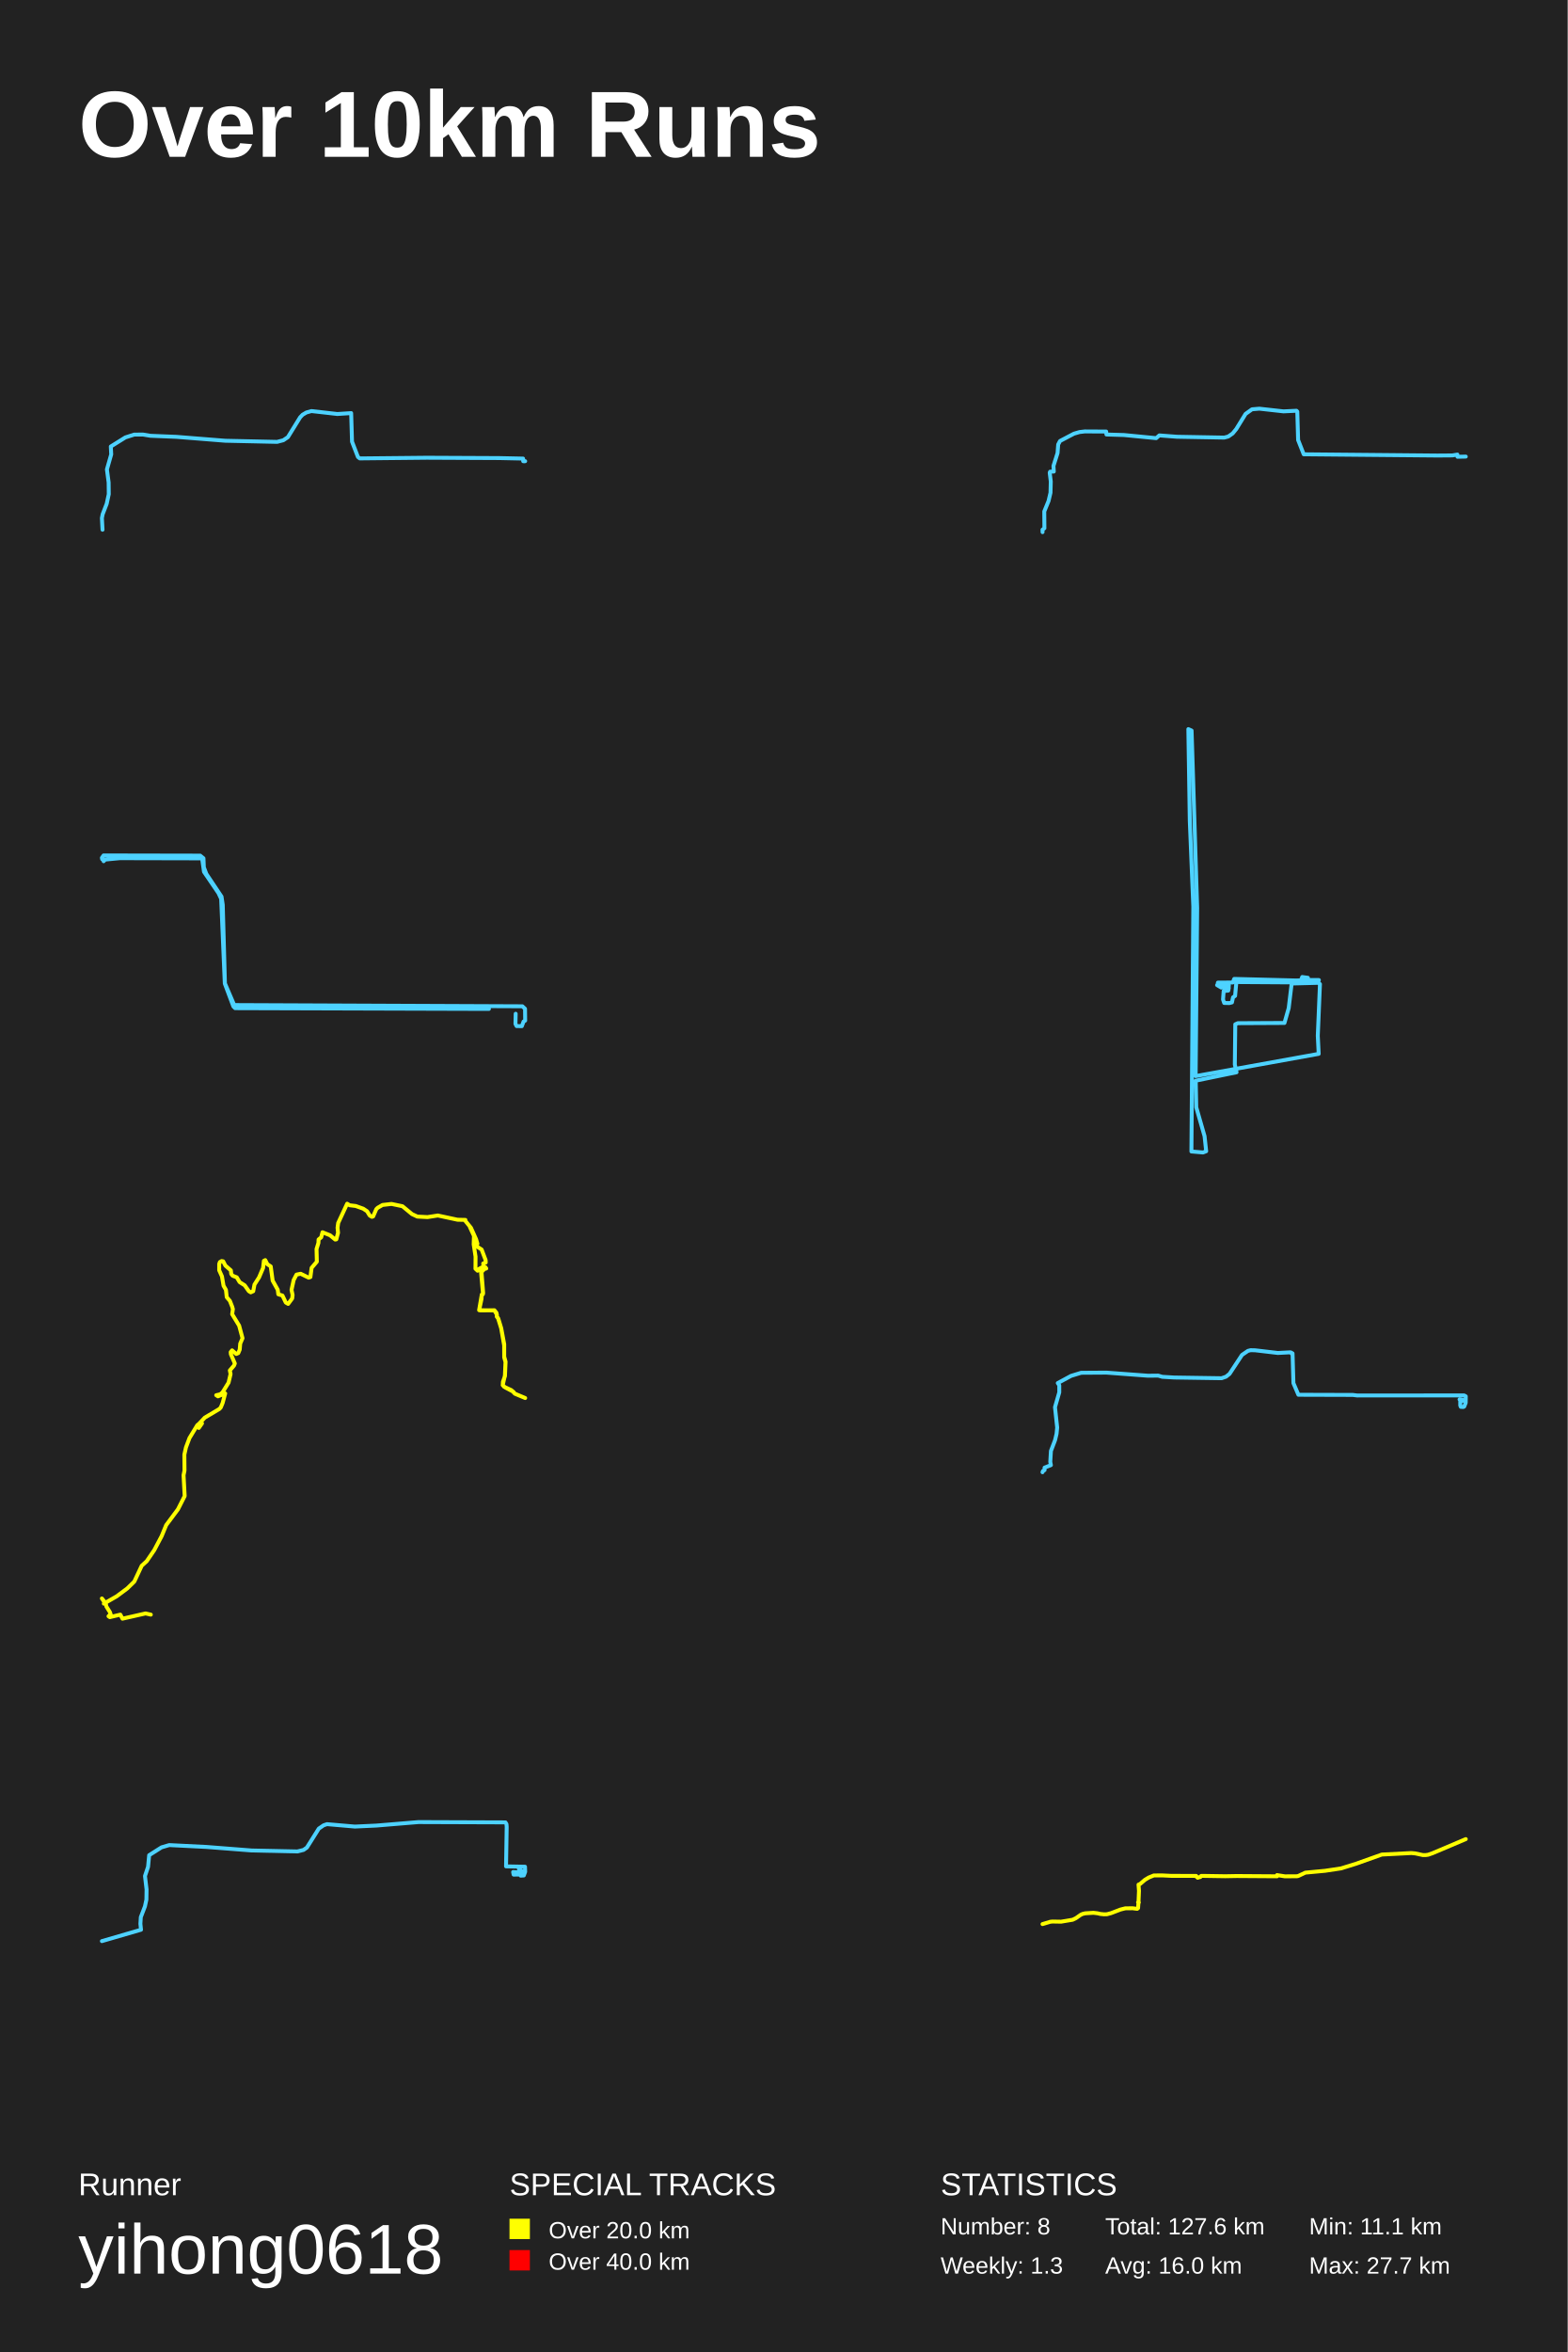
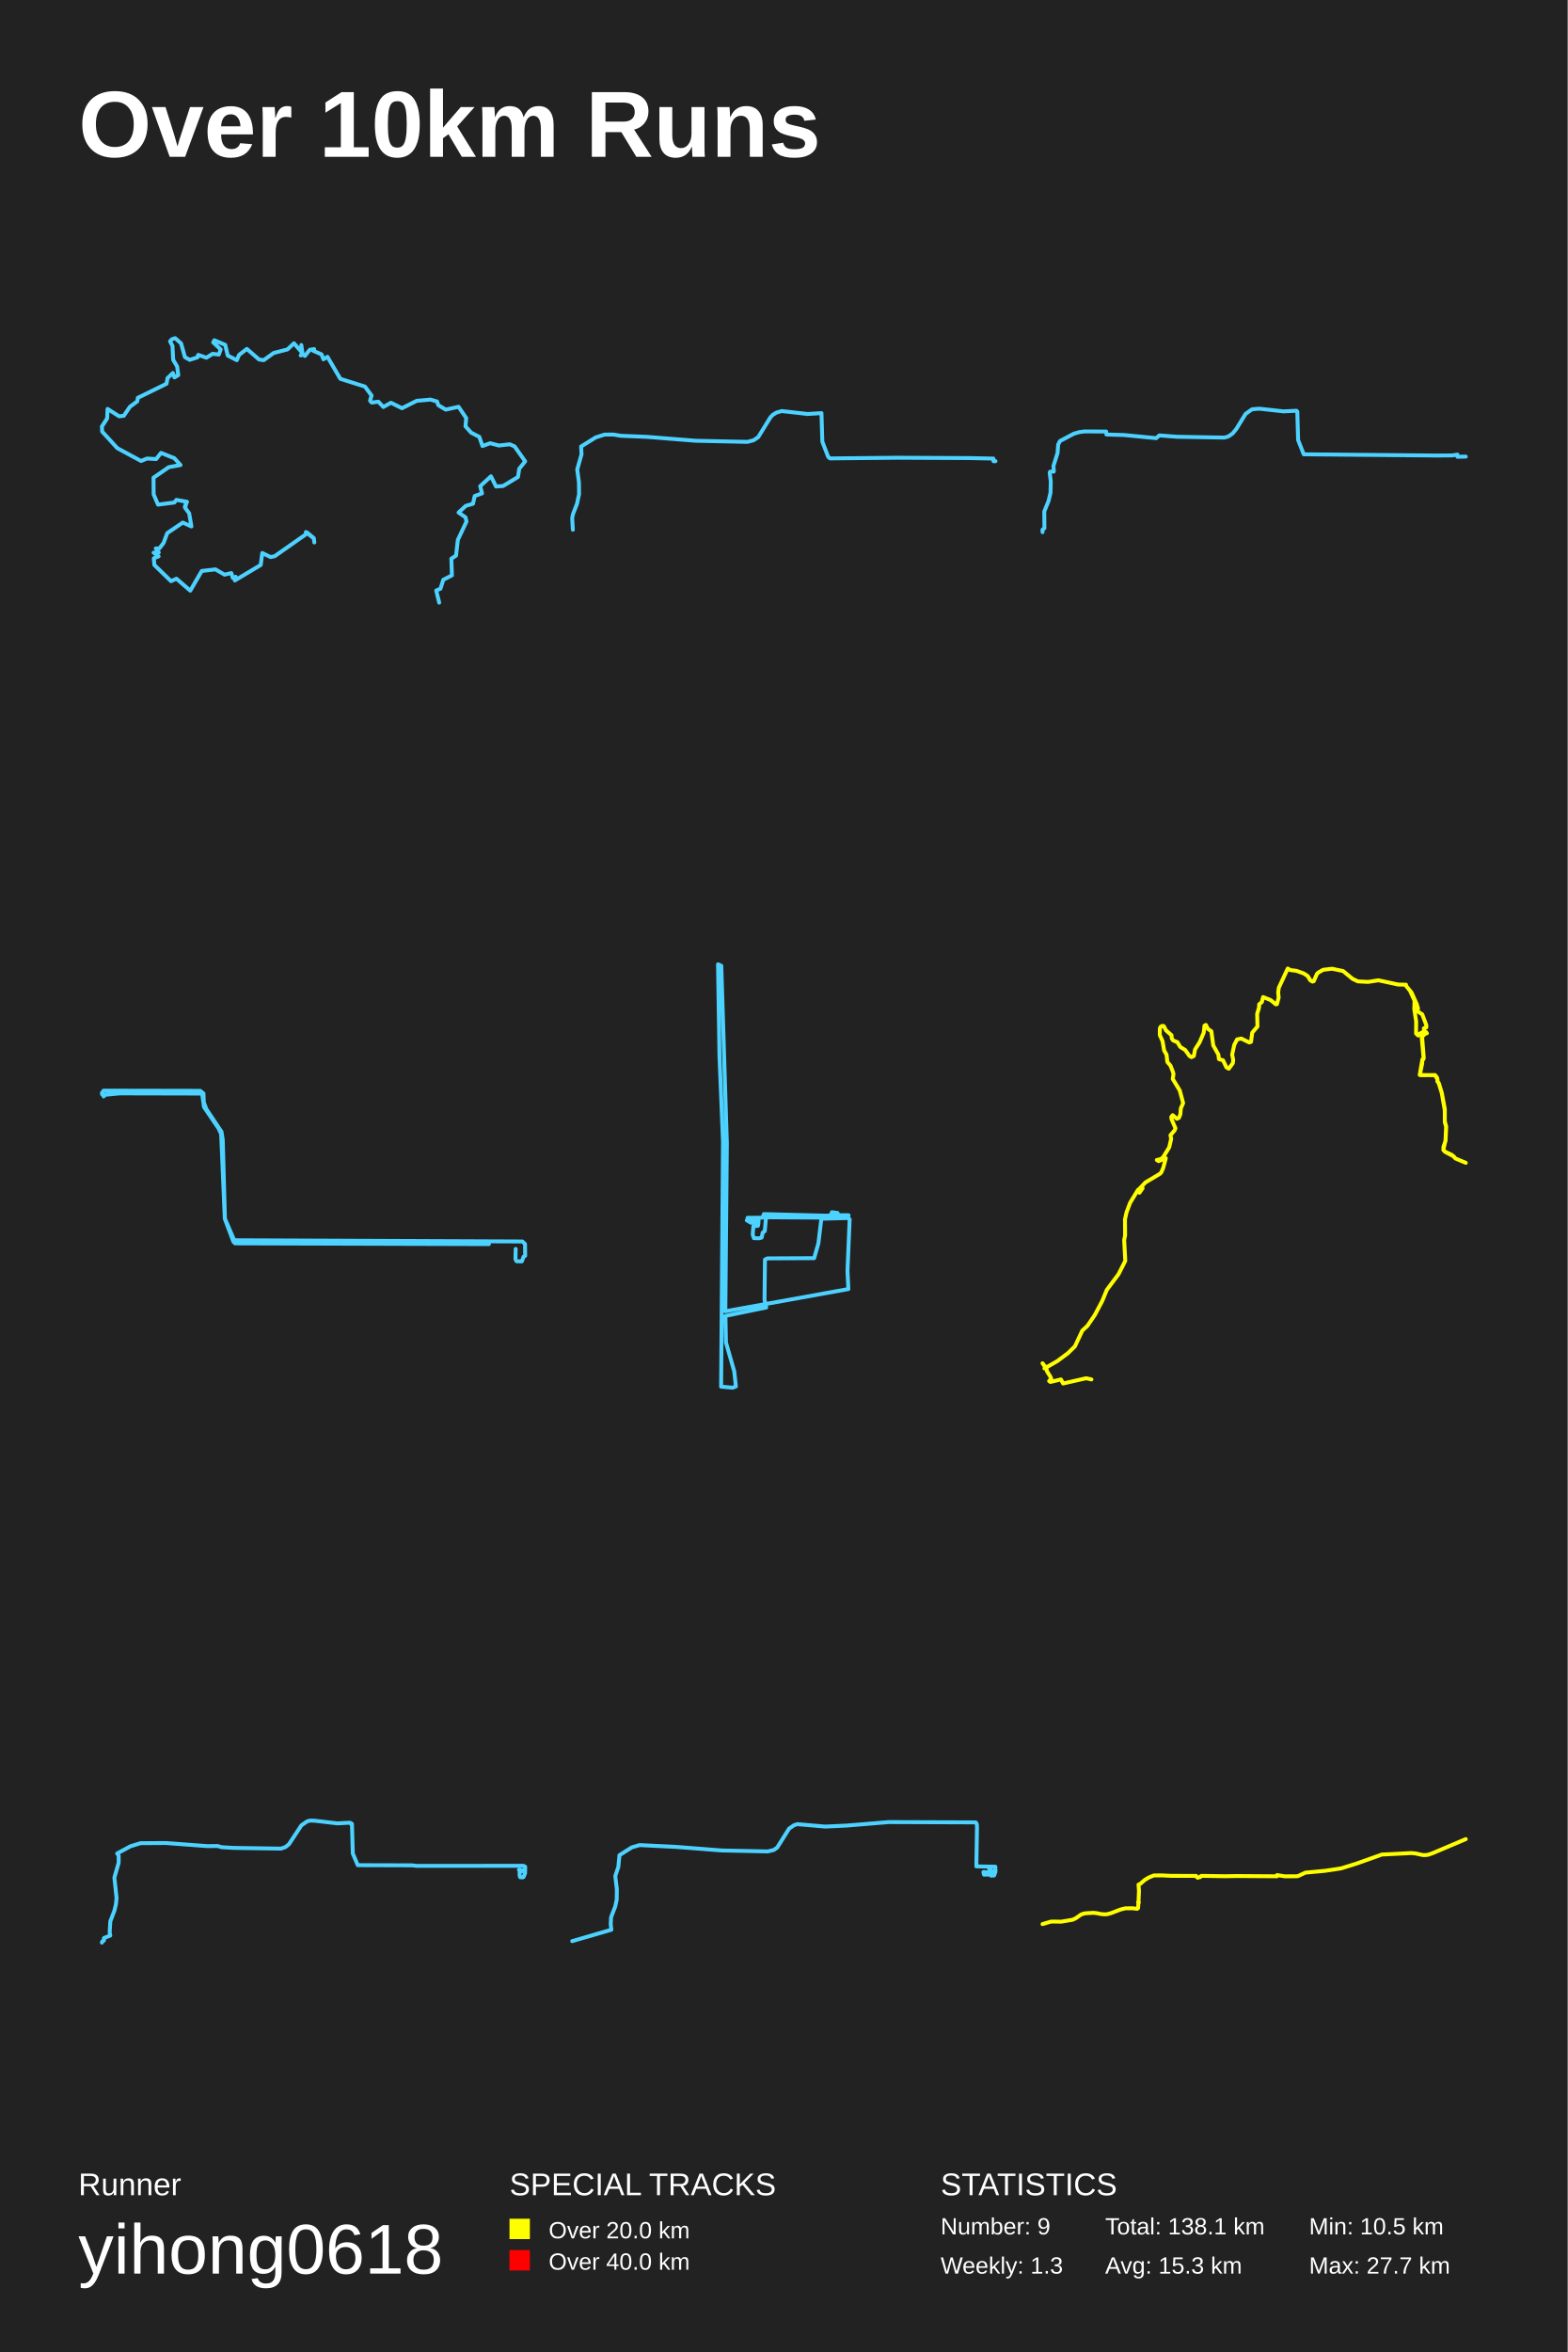
<svg xmlns="http://www.w3.org/2000/svg" baseProfile="full" height="300mm" version="1.1" viewBox="0,0,200,300" width="200mm">
  <defs />
  <rect fill="#222222" height="300" width="200" x="0" y="0" />
  <text fill="#FFFFFF" style="font-size:12px; font-family:Arial; font-weight:bold;" x="10" y="20">Over 10km Runs</text>
  <text fill="#FFFFFF" style="font-size:4px; font-family:Arial" x="10" y="280">Runner</text>
  <text fill="#FFFFFF" style="font-size:9px; font-family:Arial" x="10" y="290">yihong0618</text>
  <text fill="#FFFFFF" style="font-size:4px; font-family:Arial" x="65" y="280">SPECIAL TRACKS</text>
  <rect fill="yellow" height="2.6" width="2.6" x="65" y="283" />
  <text fill="#FFFFFF" style="font-size:3px; font-family:Arial" x="70" y="285.5">Over 20.0 km</text>
  <rect fill="red" height="2.6" width="2.6" x="65" y="287" />
  <text fill="#FFFFFF" style="font-size:3px; font-family:Arial" x="70" y="289.5">Over 40.0 km</text>
  <text fill="#FFFFFF" style="font-size:4px; font-family:Arial" x="120" y="280">STATISTICS</text>
-   <text fill="#FFFFFF" style="font-size:3px; font-family:Arial" x="120" y="285">Number: 8</text>
+   <text fill="#FFFFFF" style="font-size:3px; font-family:Arial" x="120" y="285">Number: 9</text>
  <text fill="#FFFFFF" style="font-size:3px; font-family:Arial" x="120" y="290">Weekly: 1.3</text>
-   <text fill="#FFFFFF" style="font-size:3px; font-family:Arial" x="141" y="285">Total: 127.6 km</text>
-   <text fill="#FFFFFF" style="font-size:3px; font-family:Arial" x="141" y="290">Avg: 16.0 km</text>
-   <text fill="#FFFFFF" style="font-size:3px; font-family:Arial" x="167" y="285">Min: 11.1 km</text>
+   <text fill="#FFFFFF" style="font-size:3px; font-family:Arial" x="141" y="285">Total: 138.1 km</text>
+   <text fill="#FFFFFF" style="font-size:3px; font-family:Arial" x="141" y="290">Avg: 15.3 km</text>
+   <text fill="#FFFFFF" style="font-size:3px; font-family:Arial" x="167" y="285">Min: 10.5 km</text>
  <text fill="#FFFFFF" style="font-size:3px; font-family:Arial" x="167" y="290">Max: 27.7 km</text>
-   <polyline fill="none" points="13.081,67.569 13.0,66.086 13.098,65.589 13.612,64.258 13.877,63.034 13.86,61.537 13.641,59.875 14.189,57.953 14.137,56.952 15.996,55.793 17.121,55.433 18.23,55.426 19.182,55.584 22.513,55.721 28.741,56.218 35.35,56.362 36.147,56.153 36.73,55.757 38.289,53.23 38.606,52.899 39.074,52.619 39.726,52.431 43.039,52.806 44.8,52.691 44.909,56.333 45.666,58.291 45.896,58.471 54.468,58.385 63.681,58.428 66.734,58.493 66.746,58.824 66.833,58.759 66.844,58.838 67.0,58.824" stroke="#4DD2FF" stroke-linecap="round" stroke-linejoin="round" stroke-width="0.5" />
+   <polyline fill="none" points="56.03,76.866 55.652,75.318 56.193,75.093 56.554,73.949 57.654,73.388 57.582,71.256 58.177,70.874 58.412,68.855 59.513,66.521 59.386,65.982 58.502,65.376 59.422,64.523 60.342,64.254 60.559,63.266 61.497,62.93 61.263,62.009 62.634,60.753 63.283,62.054 64.185,61.987 66.08,60.842 66.242,59.788 67.0,58.845 65.647,56.937 65.033,56.668 63.662,56.825 62.526,56.533 61.551,56.892 61.154,55.725 60.108,55.187 59.386,54.379 59.476,53.324 58.502,51.887 56.86,52.246 55.922,51.685 55.76,51.214 54.93,50.967 53.162,51.124 51.285,52.067 49.878,51.371 48.904,51.91 48.272,51.236 47.424,51.349 47.208,51.102 47.406,50.451 46.558,49.306 43.419,48.319 41.777,45.513 41.254,45.827 41.019,45.199 39.937,44.727 40.081,44.525 39.522,44.615 38.89,45.401 38.566,45.131 38.439,44.009 38.602,45.154 38.367,45.333 38.584,45.266 38.421,44.84 37.501,43.785 36.671,44.57 34.921,45.019 33.64,45.939 33.045,45.85 31.493,44.503 30.501,45.266 30.212,45.939 29.057,45.356 28.733,43.987 27.343,43.403 27.199,43.672 28.155,44.57 27.921,45.221 27.127,45.131 26.333,45.625 25.287,45.266 25.196,45.58 24.204,45.895 23.591,45.558 23.104,43.807 22.346,43.134 21.931,43.268 21.696,43.538 22.003,44.121 22.093,45.895 22.598,46.747 22.743,47.847 22.256,48.139 22.057,47.578 21.372,48.229 21.245,48.947 17.583,50.743 17.511,51.192 16.572,51.887 15.797,53.032 15.201,53.099 13.722,52.157 13.668,53.369 13.0,54.401 13.036,55.052 14.967,57.162 17.998,58.8 18.755,58.486 19.928,58.553 20.542,57.768 22.238,58.441 23.031,59.316 21.534,59.586 19.585,60.932 19.603,63.064 20.163,64.366 22.238,64.097 22.508,63.76 23.861,64.007 23.573,64.68 23.789,64.029 23.627,64.792 24.132,65.466 24.421,67.149 23.32,66.655 21.335,68.002 20.866,69.259 20.325,69.954 19.874,69.954 20.253,70.47 19.603,70.493 20.235,70.964 19.621,71.211 19.694,72.064 21.823,74.128 22.508,73.814 24.276,75.34 25.738,72.827 27.488,72.625 28.642,73.298 29.509,73.096 29.707,73.724 30.068,73.567 29.96,74.039 33.261,72.064 33.46,70.538 34.524,71.054 35.047,70.942 39.143,68.069 39.017,67.867 40.045,68.675 40.099,69.191 40.027,68.63 39.161,67.912" stroke="#4DD2FF" stroke-linecap="round" stroke-linejoin="round" stroke-width="0.5" />
+   <polyline fill="none" points="73.081,67.569 73.0,66.086 73.098,65.589 73.612,64.258 73.877,63.034 73.86,61.537 73.641,59.875 74.189,57.953 74.137,56.952 75.996,55.793 77.121,55.433 78.23,55.426 79.182,55.584 82.513,55.721 88.741,56.218 95.35,56.362 96.147,56.153 96.73,55.757 98.289,53.23 98.606,52.899 99.074,52.619 99.726,52.431 103.039,52.806 104.8,52.691 104.909,56.333 105.666,58.291 105.896,58.471 114.468,58.385 123.681,58.428 126.734,58.493 126.746,58.824 126.833,58.759 126.844,58.838 127.0,58.824" stroke="#4DD2FF" stroke-linecap="round" stroke-linejoin="round" stroke-width="0.5" />
  <polyline fill="none" points="187.0,58.239 185.94,58.26 185.928,57.981 185.292,58.089 183.377,58.103 166.325,57.946 165.609,56.123 165.505,52.499 165.397,52.392 163.74,52.47 160.662,52.127 159.728,52.206 158.908,52.792 157.716,54.729 157.257,55.287 156.696,55.68 156.185,55.816 150.144,55.708 147.903,55.537 147.502,55.887 143.386,55.487 141.156,55.422 141.122,55.044 138.388,55.029 137.723,55.108 137.012,55.315 135.23,56.252 135,56.695 134.92,57.781 134.399,59.425 134.439,60.147 133.974,60.161 133.917,60.29 134.055,61.419 134.02,62.842 133.768,63.907 133.224,65.236 133.241,67.38 133.0,67.558 133.006,67.873" stroke="#4DD2FF" stroke-linecap="round" stroke-linejoin="round" stroke-width="0.5" />
-   <polyline fill="none" points="65.789,129.306 65.76,130.598 65.906,130.876 66.574,130.888 66.797,130.296 67.0,130.175 66.981,128.666 66.642,128.352 29.88,128.195 28.698,125.441 28.418,115.405 28.263,114.366 26.326,111.467 26.006,110.622 25.958,109.474 25.541,109.136 13.213,109.112 13.0,109.414 13.039,109.607 13.349,109.704 13.223,109.849 13.252,109.656 15.286,109.462 25.783,109.486 26.025,111.202 27.875,113.919 28.214,114.644 28.679,125.454 29.773,128.376 29.996,128.593 62.371,128.69" stroke="#4DD2FF" stroke-linecap="round" stroke-linejoin="round" stroke-width="0.5" />
-   <polyline fill="none" points="155.88,125.936 156.765,125.994 156.696,126.352 156.11,126.409 156.03,127.484 156.179,127.928 156.834,127.943 157.167,127.857 157.305,127.212 157.569,127.025 157.73,125.263 166.774,125.32 168.199,125.363 168.395,125.521 168.119,132.113 168.234,134.42 152.536,137.257 152.731,115.804 152.019,93.186 151.605,93.0 151.789,104.697 152.237,115.632 151.996,146.871 153.478,147.0 153.881,146.842 153.674,144.922 152.616,141.24 152.547,137.844 157.753,136.77 157.535,135.781 157.592,130.651 157.914,130.508 163.867,130.479 164.407,128.587 164.786,125.449 168.131,125.363 168.257,125.005 165.993,125.005 166.131,124.618 166.855,124.718 166.809,124.99 165.418,125.062 157.455,124.861 157.271,125.32 155.375,125.334 155.352,125.535 156.754,125.549 156.777,125.736 155.616,125.535 155.271,125.65 155.8,125.965" stroke="#4DD2FF" stroke-linecap="round" stroke-linejoin="round" stroke-width="0.5" />
-   <polyline fill="none" points="59.943,156.498 60.465,157.637 60.431,158.717 60.669,160.286 60.657,161.826 60.929,162.082 61.054,161.885 61.417,161.687 61.808,161.666 62.012,161.76 61.717,161.906 61.372,162.257 61.621,165.045 61.457,165.125 61.434,165.665 61.128,167.117 63.072,167.146 63.395,167.686 63.372,167.934 63.542,168.153 63.934,169.409 64.319,171.605 64.325,173.137 64.489,173.728 64.415,175.443 64.132,176.676 64.438,176.961 65.487,177.515 65.662,177.756 67.0,178.318 65.708,177.778 65.243,177.318 64.291,176.873 64.143,176.654 64.16,176.253 64.421,175.523 64.5,173.685 64.325,173.05 64.325,171.459 63.945,169.416 63.571,168.183 63.401,167.92 63.338,167.453 63.078,167.124 61.36,167.146 61.151,167.124 61.134,167.03 61.122,167.11 61.462,165.139 61.598,165.096 61.638,164.928 61.428,162.249 61.802,161.855 62.035,161.797 61.916,161.622 61.553,161.607 61.689,161.585 61.649,161.155 61.967,161.038 61.955,160.731 61.445,159.381 60.969,159.075 60.589,158.651 60.907,158.644 60.742,158.075 60.079,156.6 59.274,155.615 59.376,155.6 58.367,155.578 55.857,155.038 54.542,155.243 53.244,155.177 52.558,154.856 51.345,153.856 49.945,153.564 48.805,153.695 48.182,154.053 48.006,154.228 47.604,155.155 47.445,155.206 47.167,155.045 46.833,154.498 46.34,154.17 45.382,153.826 44.605,153.732 44.288,153.535 43.143,155.994 43.064,156.593 43.126,157.243 42.905,158.082 42.763,158.104 42.111,157.564 41.142,157.177 40.978,157.819 40.643,158.097 40.621,158.542 40.383,159.315 40.422,160.928 39.753,161.717 39.6,162.892 39.374,162.965 38.359,162.468 37.826,162.578 37.464,163.271 37.191,164.526 37.327,165.176 37.276,165.621 36.761,166.314 36.46,166.139 36.035,165.249 35.508,165.088 35.434,164.512 34.783,163.344 34.539,161.534 34.108,161.25 33.842,160.731 33.666,160.819 33.564,161.724 33.048,162.935 32.464,163.848 32.306,164.694 31.988,164.84 31.744,164.687 31.217,163.943 30.571,163.534 30.208,162.928 29.676,162.717 29.5,162.49 29.454,162.038 28.752,161.425 28.474,160.885 28.276,160.848 28.049,160.98 27.964,161.228 27.964,162.023 28.315,162.804 28.519,164.001 28.825,164.526 28.927,165.461 29.324,165.92 29.613,166.65 29.71,166.979 29.619,167.628 30.509,169.087 30.94,170.693 30.645,171.379 30.582,172.145 30.395,172.59 30.14,172.7 29.608,172.24 29.432,172.459 29.454,172.729 29.959,173.911 29.846,174.188 29.324,174.794 29.415,175.261 29.16,176.355 28.378,177.617 28.088,177.844 27.584,177.96 27.805,178.106 28.729,177.734 28.406,178.945 28.162,179.529 27.981,179.719 26.127,180.82 25.124,181.885 25.368,182.133 25.77,181.557 25.64,181.601 25.646,181.696 25.379,181.615 25.169,181.783 24.172,183.425 23.724,184.621 23.52,185.533 23.537,187.568 23.418,188.166 23.56,190.822 22.698,192.521 21.202,194.527 20.618,195.942 19.677,197.722 18.719,199.129 18.079,199.713 17.132,201.733 16.242,202.601 14.882,203.614 13.249,204.548 13.323,204.358 13.0,203.884 13.482,204.489 13.572,204.912 14.026,205.634 14.151,206.021 13.975,206.013 13.845,206.152 14.009,206.269 15.352,205.948 15.624,206.465 18.572,205.795 19.241,205.948" stroke="yellow" stroke-linecap="round" stroke-linejoin="round" stroke-width="0.5" />
-   <polyline fill="none" points="186.204,178.501 186.633,178.557 186.61,178.675 186.293,178.751 186.293,179.272 186.365,179.445 186.683,179.466 186.8,179.404 186.989,178.925 187.0,178.105 186.794,177.987 173.133,177.994 172.593,177.925 165.645,177.904 165.01,176.418 164.899,172.628 164.776,172.649 164.754,172.531 164.609,172.489 163.023,172.572 160.128,172.232 159.549,172.218 159.204,172.308 158.452,172.822 156.86,175.238 156.409,175.599 155.841,175.794 149.79,175.703 148.281,175.613 147.758,175.46 146.45,175.474 141.156,175.079 137.932,175.099 136.641,175.495 134.948,176.411 135.138,176.689 135.138,177.599 134.592,179.487 134.871,182.09 134.793,182.881 134.598,183.7 134.074,185.068 133.991,186.463 134.069,186.88 133.262,187.199 133.262,187.511 133.061,187.622 133.0,187.782" stroke="#4DD2FF" stroke-linecap="round" stroke-linejoin="round" stroke-width="0.5" />
-   <polyline fill="none" points="13.0,247.592 17.989,246.141 17.912,245.387 17.964,244.536 18.491,243.163 18.677,242.305 18.698,240.997 18.496,239.288 18.889,238.115 19.029,236.632 20.606,235.632 21.593,235.342 26.35,235.581 32.125,236.032 37.937,236.155 38.723,235.961 39.152,235.658 40.672,233.24 41.282,232.821 41.717,232.673 45.274,232.982 48.019,232.853 53.381,232.408 64.482,232.447 64.616,232.666 64.642,233.034 64.56,238.057 66.979,238.102 67.0,238.753 66.824,239.217 66.426,239.243 66.364,239.101 65.526,239.108 65.464,238.779 66.255,238.824 66.685,238.721 66.193,238.373" stroke="#4DD2FF" stroke-linecap="round" stroke-linejoin="round" stroke-width="0.5" />
+   <polyline fill="none" points="65.789,159.306 65.76,160.598 65.906,160.876 66.574,160.888 66.797,160.296 67.0,160.175 66.981,158.666 66.642,158.352 29.88,158.195 28.698,155.441 28.418,145.405 28.263,144.366 26.326,141.467 26.006,140.622 25.958,139.474 25.541,139.136 13.213,139.112 13.0,139.414 13.039,139.607 13.349,139.704 13.223,139.849 13.252,139.656 15.286,139.462 25.783,139.486 26.025,141.202 27.875,143.919 28.214,144.644 28.679,155.454 29.773,158.376 29.996,158.593 62.371,158.69" stroke="#4DD2FF" stroke-linecap="round" stroke-linejoin="round" stroke-width="0.5" />
+   <polyline fill="none" points="95.88,155.936 96.765,155.994 96.696,156.352 96.11,156.409 96.03,157.484 96.179,157.928 96.834,157.943 97.167,157.857 97.305,157.212 97.569,157.025 97.73,155.263 106.774,155.32 108.199,155.363 108.395,155.521 108.119,162.113 108.234,164.42 92.536,167.257 92.731,145.804 92.019,123.186 91.605,123.0 91.789,134.697 92.237,145.632 91.996,176.871 93.478,177.0 93.881,176.842 93.674,174.922 92.616,171.24 92.547,167.844 97.753,166.77 97.535,165.781 97.592,160.651 97.914,160.508 103.867,160.479 104.407,158.587 104.786,155.449 108.131,155.363 108.257,155.005 105.993,155.005 106.131,154.618 106.855,154.718 106.809,154.99 105.418,155.062 97.455,154.861 97.271,155.32 95.375,155.334 95.352,155.535 96.754,155.549 96.777,155.736 95.616,155.535 95.271,155.65 95.8,155.965" stroke="#4DD2FF" stroke-linecap="round" stroke-linejoin="round" stroke-width="0.5" />
+   <polyline fill="none" points="179.943,126.498 180.465,127.637 180.431,128.717 180.669,130.286 180.657,131.826 180.929,132.082 181.054,131.885 181.417,131.687 181.808,131.666 182.012,131.76 181.717,131.906 181.372,132.257 181.621,135.045 181.457,135.125 181.434,135.665 181.128,137.117 183.072,137.146 183.395,137.686 183.372,137.934 183.542,138.153 183.934,139.409 184.319,141.605 184.325,143.137 184.489,143.728 184.415,145.443 184.132,146.676 184.438,146.961 185.487,147.515 185.662,147.756 187.0,148.318 185.708,147.778 185.243,147.318 184.291,146.873 184.143,146.654 184.16,146.253 184.421,145.523 184.5,143.685 184.325,143.05 184.325,141.459 183.945,139.416 183.571,138.183 183.401,137.92 183.338,137.453 183.078,137.124 181.36,137.146 181.151,137.124 181.134,137.03 181.122,137.11 181.462,135.139 181.598,135.096 181.638,134.928 181.428,132.249 181.802,131.855 182.035,131.797 181.916,131.622 181.553,131.607 181.689,131.585 181.649,131.155 181.967,131.038 181.955,130.731 181.445,129.381 180.969,129.075 180.589,128.651 180.907,128.644 180.742,128.075 180.079,126.6 179.274,125.615 179.376,125.6 178.367,125.578 175.857,125.038 174.542,125.243 173.244,125.177 172.558,124.856 171.345,123.856 169.945,123.564 168.805,123.695 168.182,124.053 168.006,124.228 167.604,125.155 167.445,125.206 167.167,125.045 166.833,124.498 166.34,124.17 165.382,123.826 164.605,123.732 164.288,123.535 163.143,125.994 163.064,126.593 163.126,127.243 162.905,128.082 162.763,128.104 162.111,127.564 161.142,127.177 160.978,127.819 160.643,128.097 160.621,128.542 160.383,129.315 160.422,130.928 159.753,131.717 159.6,132.892 159.374,132.965 158.359,132.468 157.826,132.578 157.464,133.271 157.191,134.526 157.327,135.176 157.276,135.621 156.761,136.314 156.46,136.139 156.035,135.249 155.508,135.088 155.434,134.512 154.783,133.344 154.539,131.534 154.108,131.25 153.842,130.731 153.666,130.819 153.564,131.724 153.048,132.935 152.464,133.848 152.306,134.694 151.988,134.84 151.744,134.687 151.217,133.943 150.571,133.534 150.208,132.928 149.676,132.717 149.5,132.49 149.454,132.038 148.752,131.425 148.474,130.885 148.276,130.848 148.049,130.98 147.964,131.228 147.964,132.023 148.315,132.804 148.519,134.001 148.825,134.526 148.927,135.461 149.324,135.92 149.613,136.65 149.71,136.979 149.619,137.628 150.509,139.087 150.94,140.693 150.645,141.379 150.582,142.145 150.395,142.59 150.14,142.7 149.608,142.24 149.432,142.459 149.454,142.729 149.959,143.911 149.846,144.188 149.324,144.794 149.415,145.261 149.16,146.355 148.378,147.617 148.088,147.844 147.584,147.96 147.805,148.106 148.729,147.734 148.406,148.945 148.162,149.529 147.981,149.719 146.127,150.82 145.124,151.885 145.368,152.133 145.77,151.557 145.64,151.601 145.646,151.696 145.379,151.615 145.169,151.783 144.172,153.425 143.724,154.621 143.52,155.533 143.537,157.568 143.418,158.166 143.56,160.822 142.698,162.521 141.202,164.527 140.618,165.942 139.677,167.722 138.719,169.129 138.079,169.713 137.132,171.733 136.242,172.601 134.882,173.614 133.249,174.548 133.323,174.358 133.0,173.884 133.482,174.489 133.572,174.912 134.026,175.634 134.151,176.021 133.975,176.013 133.845,176.152 134.009,176.269 135.352,175.948 135.624,176.465 138.572,175.795 139.241,175.948" stroke="yellow" stroke-linecap="round" stroke-linejoin="round" stroke-width="0.5" />
+   <polyline fill="none" points="66.204,238.501 66.633,238.557 66.61,238.675 66.293,238.751 66.293,239.272 66.365,239.445 66.683,239.466 66.8,239.404 66.989,238.925 67.0,238.105 66.794,237.987 53.133,237.994 52.593,237.925 45.645,237.904 45.01,236.418 44.899,232.628 44.776,232.649 44.754,232.531 44.609,232.489 43.023,232.572 40.128,232.232 39.549,232.218 39.204,232.308 38.452,232.822 36.86,235.238 36.409,235.599 35.841,235.794 29.79,235.703 28.281,235.613 27.758,235.46 26.45,235.474 21.156,235.079 17.932,235.099 16.641,235.495 14.948,236.411 15.138,236.689 15.138,237.599 14.592,239.487 14.871,242.09 14.793,242.881 14.598,243.7 14.074,245.068 13.991,246.463 14.069,246.88 13.262,247.199 13.262,247.511 13.061,247.622 13.0,247.782" stroke="#4DD2FF" stroke-linecap="round" stroke-linejoin="round" stroke-width="0.5" />
+   <polyline fill="none" points="73.0,247.592 77.989,246.141 77.912,245.387 77.964,244.536 78.491,243.163 78.677,242.305 78.698,240.997 78.496,239.288 78.889,238.115 79.029,236.632 80.606,235.632 81.593,235.342 86.35,235.581 92.125,236.032 97.937,236.155 98.723,235.961 99.152,235.658 100.672,233.24 101.282,232.821 101.717,232.673 105.274,232.982 108.019,232.853 113.381,232.408 124.482,232.447 124.616,232.666 124.642,233.034 124.56,238.057 126.979,238.102 127.0,238.753 126.824,239.217 126.426,239.243 126.364,239.101 125.526,239.108 125.464,238.779 126.255,238.824 126.685,238.721 126.193,238.373" stroke="#4DD2FF" stroke-linecap="round" stroke-linejoin="round" stroke-width="0.5" />
  <polyline fill="none" points="133.0,245.42 133.98,245.125 134.261,245.093 135.37,245.112 136.849,244.864 137.276,244.654 137.867,244.238 138.108,244.127 138.45,244.043 139.498,243.98 140.014,244.041 140.383,244.127 140.833,244.172 141.216,244.164 141.742,244.025 142.95,243.564 143.56,243.411 144.488,243.401 145.075,243.475 145.193,243.377 145.242,242.645 145.291,242.661 145.191,242.637 145.246,242.624 145.307,241.179 145.248,240.386 145.445,240.305 146.051,239.786 146.539,239.486 147.205,239.215 148.299,239.212 149.408,239.267 152.606,239.275 152.665,239.399 152.866,239.457 152.792,239.512 152.817,239.47 152.896,239.483 152.999,239.431 153.134,239.418 153.238,239.275 153.379,239.27 156.307,239.315 157.78,239.289 162.922,239.323 162.917,239.17 163.919,239.328 165.467,239.317 165.628,239.283 166.53,238.857 169.052,238.622 171.095,238.314 173.009,237.717 176.29,236.55 180.06,236.358 180.54,236.403 181.526,236.616 181.875,236.618 182.205,236.571 182.754,236.381 187.0,234.58" stroke="yellow" stroke-linecap="round" stroke-linejoin="round" stroke-width="0.5" />
</svg>
